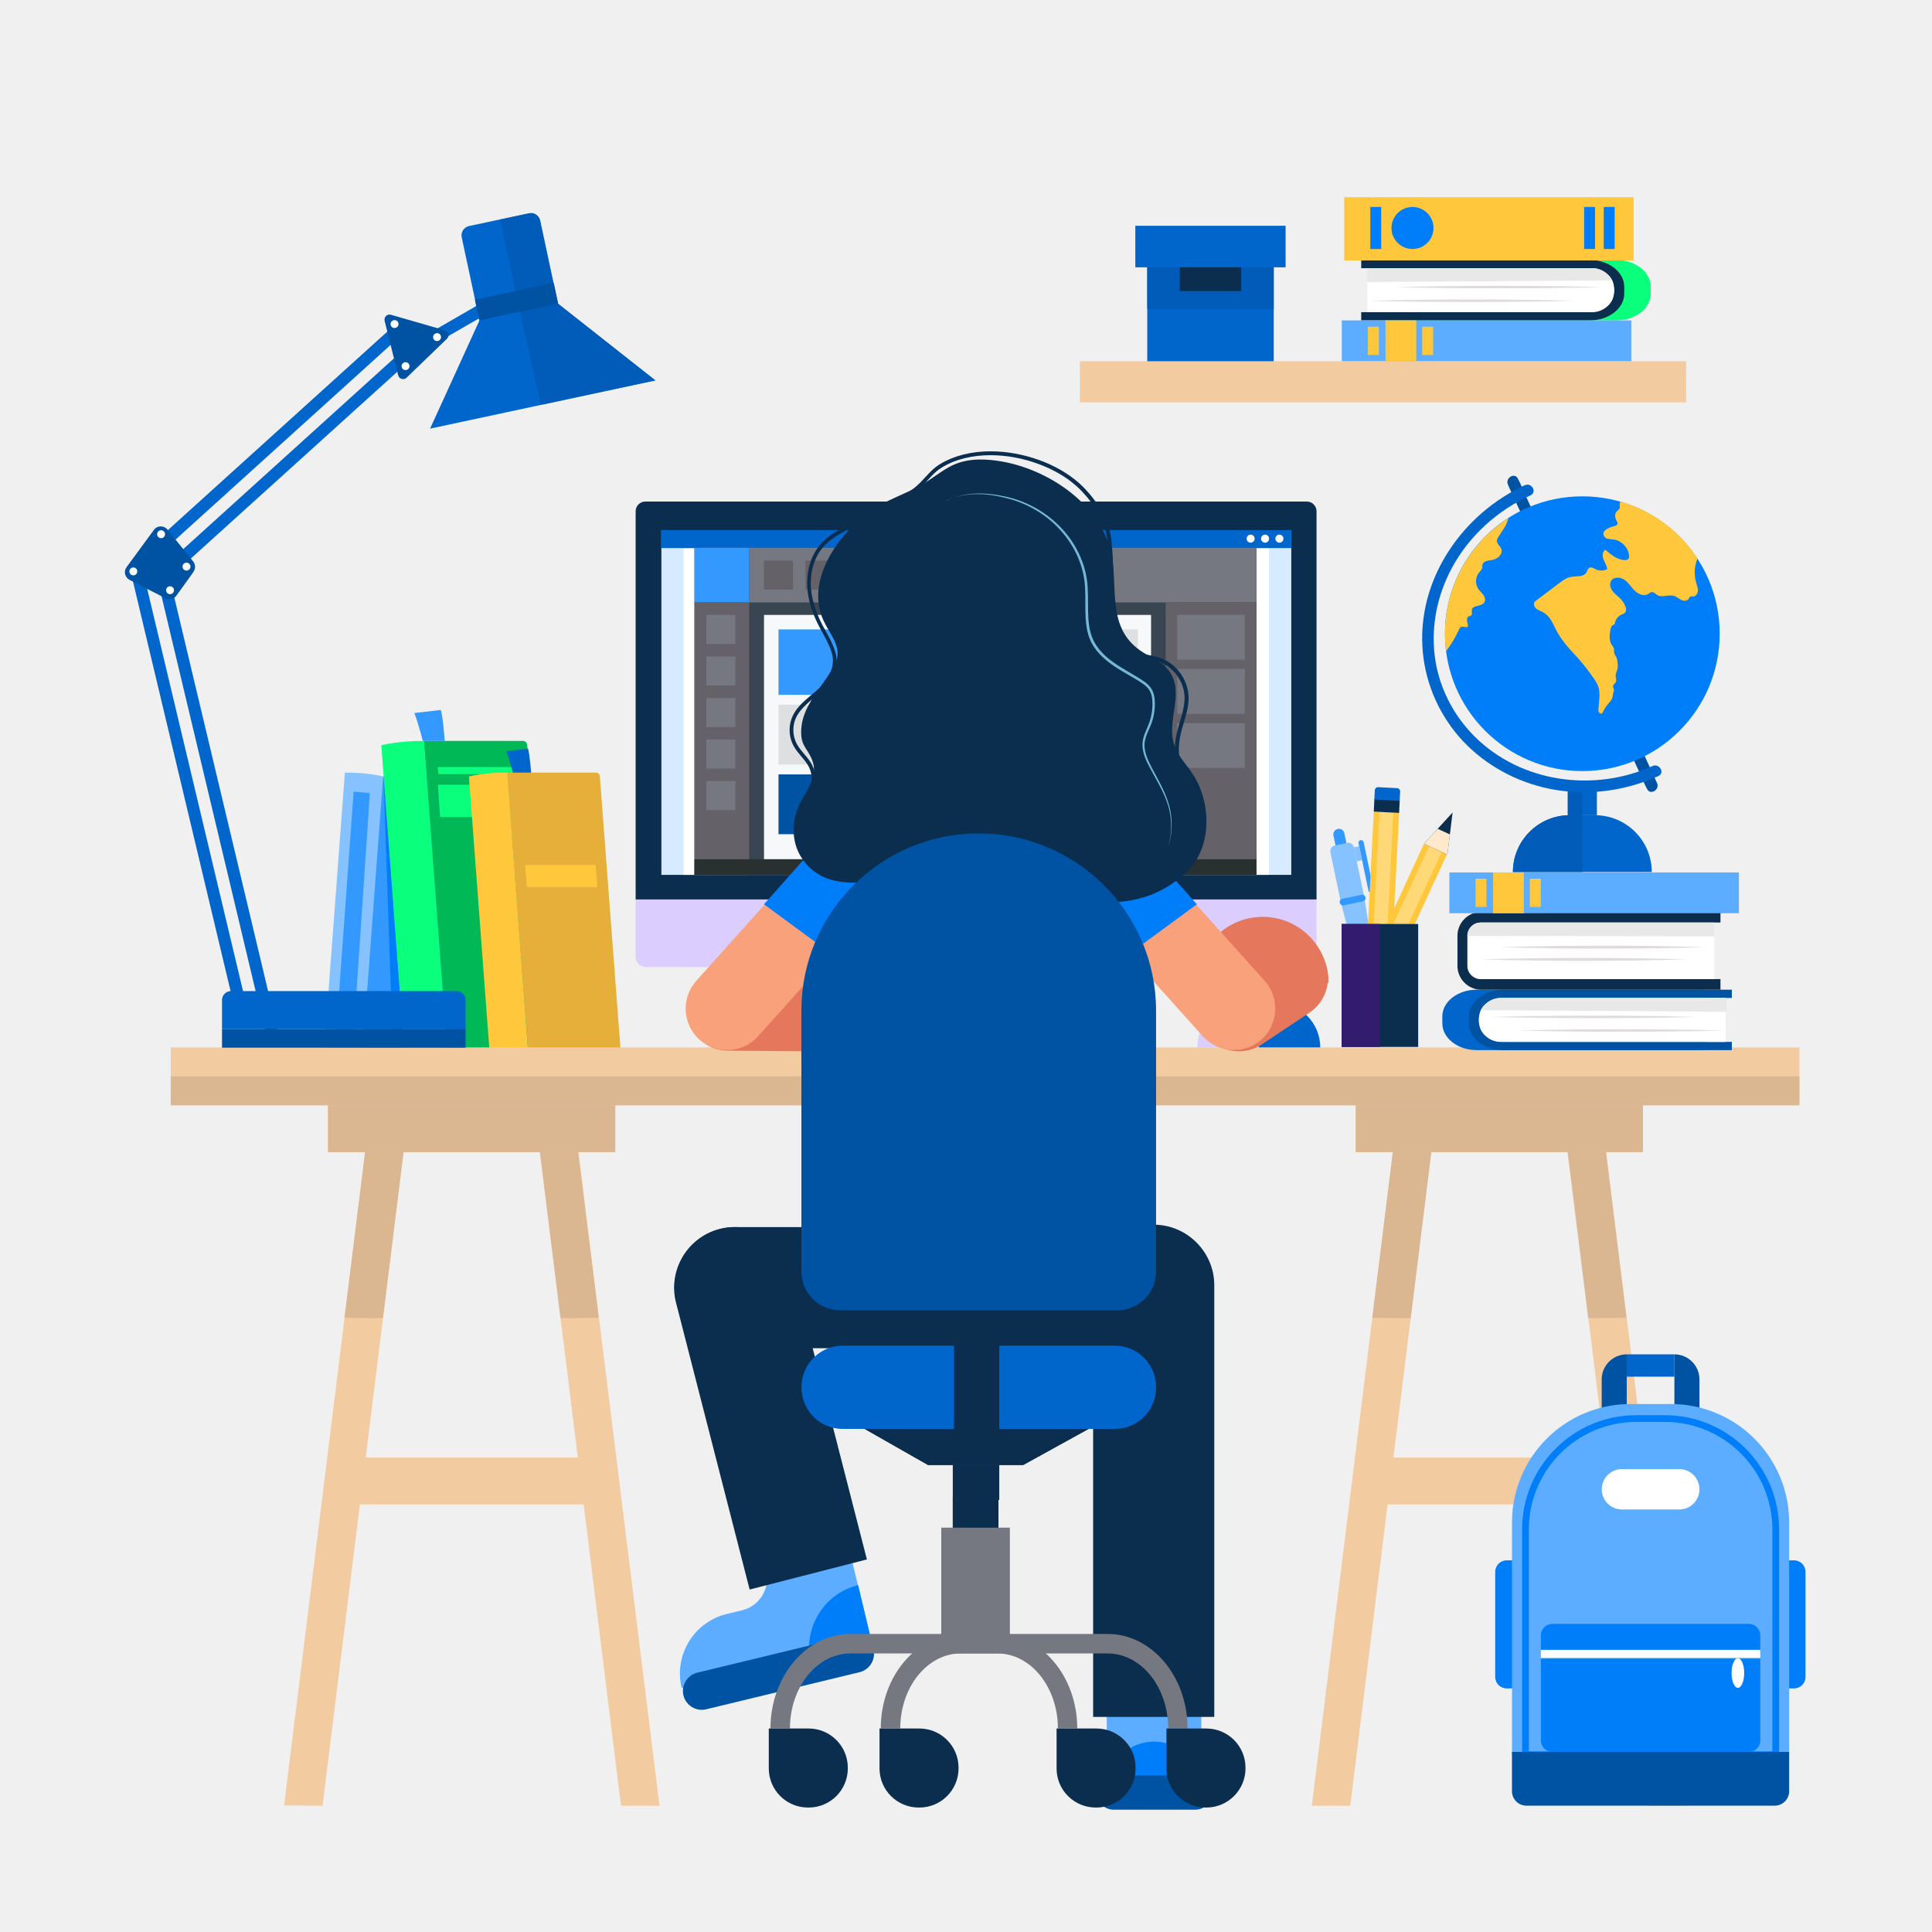
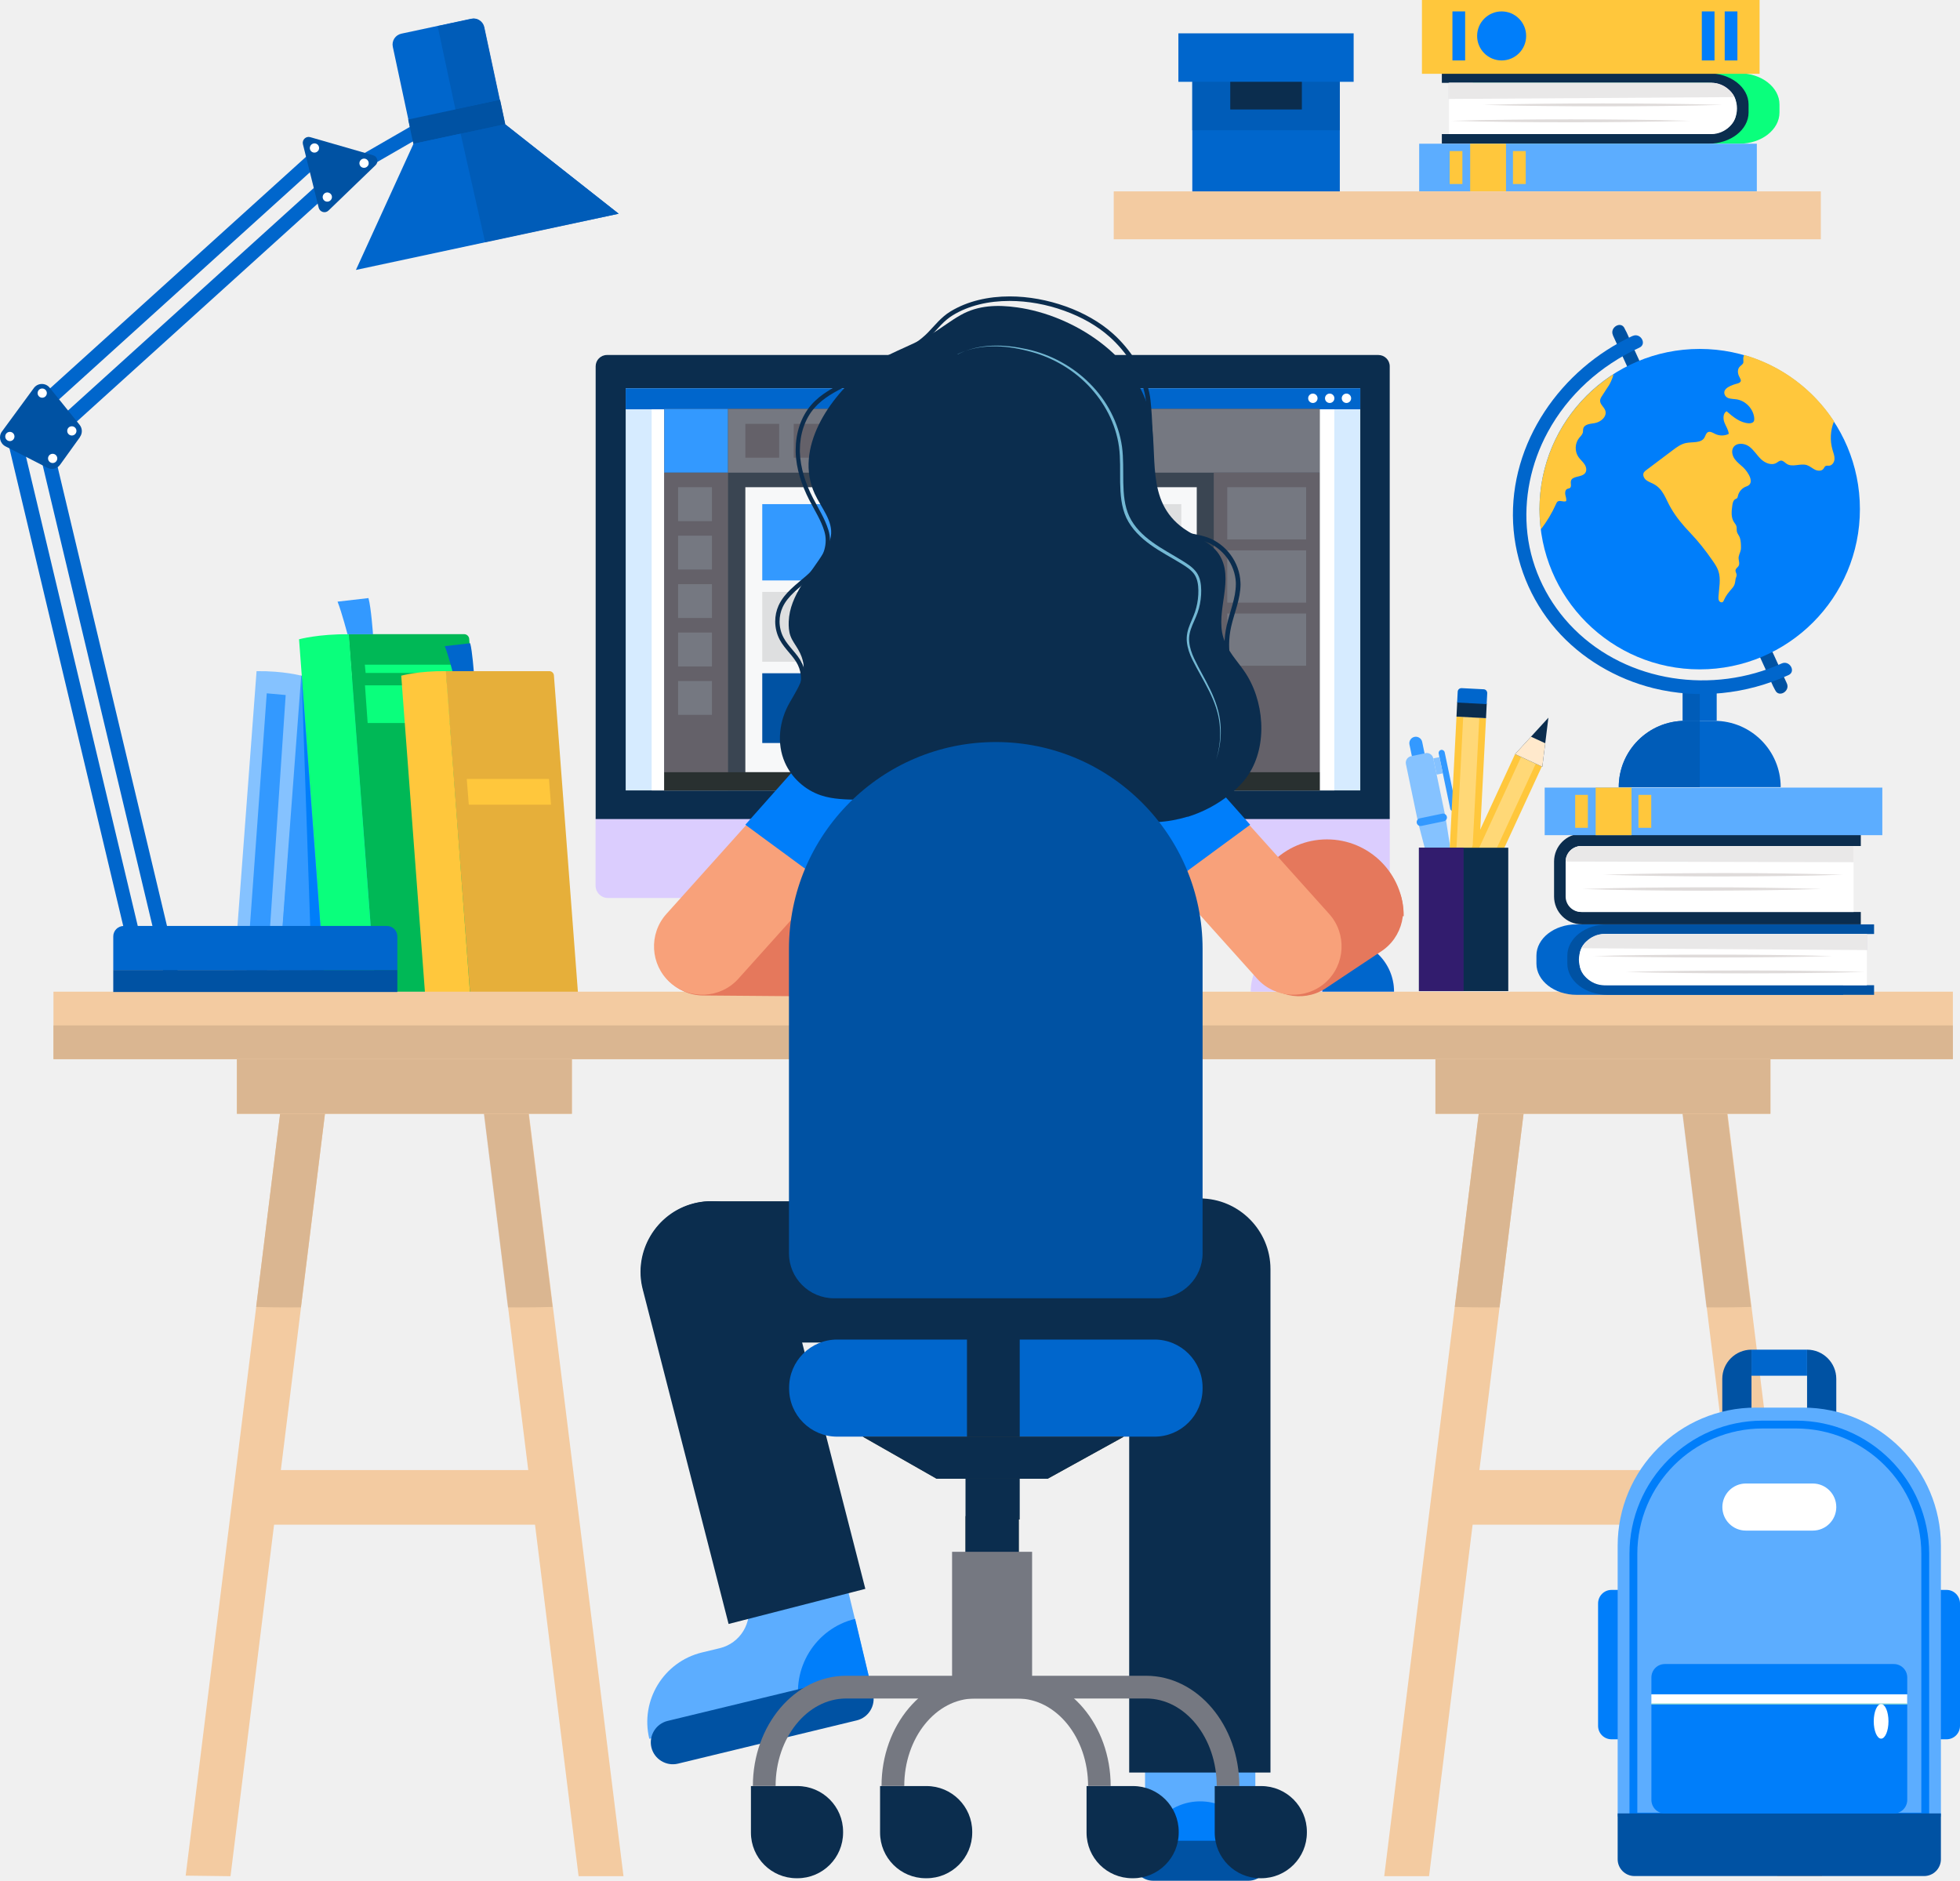
- <svg xmlns="http://www.w3.org/2000/svg" xml:space="preserve" width="27.847in" height="27.847in" version="1.1" style="shape-rendering:geometricPrecision; text-rendering:geometricPrecision; image-rendering:optimizeQuality; fill-rule:evenodd; clip-rule:evenodd" viewBox="0 0 27847 27847">
+ <svg xmlns="http://www.w3.org/2000/svg" viewBox="1800.174 2842 24223.826 23242">
  <defs>
    <style type="text/css">
   
    .fil15 {fill:#3399ff;fill-rule:nonzero}
    .fil20 {fill:#007efa;fill-rule:nonzero}
    .fil4 {fill:#0B2D4E;fill-rule:nonzero}
    .fil14 {fill:#007efa;fill-rule:nonzero}
    .fil28 {fill:#293030;fill-rule:nonzero}
    .fil39 {fill:#321C6E;fill-rule:nonzero}
    .fil10 {fill:#361F71;fill-rule:nonzero}
    .fil18 {fill:#0b2d4e;fill-rule:nonzero}
    .fil6 {fill:#0b2d4e;fill-rule:nonzero}
    .fil24 {fill:#3A4552;fill-rule:nonzero}
    .fil46 {fill:#3C433A;fill-rule:nonzero}
    .fil12 {fill:#5cadff;fill-rule:nonzero}
    .fil37 {fill:#51666F;fill-rule:nonzero}
    .fil25 {fill:#646169;fill-rule:nonzero}
    .fil41 {fill:#0052a3;fill-rule:nonzero}
    .fil16 {fill:#85c2ff;fill-rule:nonzero}
    .fil40 {fill:#0052a3;fill-rule:nonzero}
    .fil45 {fill:#73B8D4;fill-rule:nonzero}
    .fil26 {fill:#757881;fill-rule:nonzero}
    .fil42 {fill:#0052a3;fill-rule:nonzero}
    .fil19 {fill:#33ff92;fill-rule:nonzero}
    .fil33 {fill:#7BD0D5;fill-rule:nonzero}
    .fil22 {fill:#0052a3;fill-rule:nonzero}
    .fil5 {fill: #0aff7c;fill-rule:nonzero}
    .fil3 {fill:#005cb8;fill-rule:nonzero}
    .fil32 {fill:#005cb8;fill-rule:nonzero}
    .fil2 {fill:#0066cc;fill-rule:nonzero}
    .fil23 {fill:#d6ebff;fill-rule:nonzero}
    .fil38 {fill:#D8584E;fill-rule:nonzero}
    .fil30 {fill:#DAB691;fill-rule:nonzero}
    .fil21 {fill:#DBCDFE;fill-rule:nonzero}
    .fil31 {fill:#DCDCE4;fill-rule:nonzero}
    .fil29 {fill:#DEDFE0;fill-rule:nonzero}
    .fil8 {fill:#DFDBDA;fill-rule:nonzero}
    .fil9 {fill:#E0DFE7;fill-rule:nonzero}
    .fil44 {fill:#E5785C;fill-rule:nonzero}
    .fil17 {fill:#E6AF3A;fill-rule:nonzero}
    .fil11 {fill:#E9E8E8;fill-rule:nonzero}
    .fil1 {fill:#F3CBA1;fill-rule:nonzero}
    .fil0 {fill:#F5F5FE;fill-rule:nonzero}
    .fil27 {fill:#F7F8F9;fill-rule:nonzero}
    .fil43 {fill:#F8A17A;fill-rule:nonzero}
    .fil34 {fill:#F8F8FE;fill-rule:nonzero}
    .fil13 {fill:#FFC73C;fill-rule:nonzero}
    .fil35 {fill:#FFD877;fill-rule:nonzero}
    .fil36 {fill:#FFE9CC;fill-rule:nonzero}
    .fil7 {fill:white;fill-rule:nonzero}
    .fil48 {fill:#00B856;fill-rule:nonzero}
   
  </style>
  </defs>
  <g id="Layer_x0020_1">
    <polygon class="fil1" points="15565,5799 24304,5799 24304,5207 15565,5207 " />
    <polygon class="fil2" points="16536,5207 18359,5207 18359,3384 16536,3384 " />
    <polygon class="fil2" points="16364,3853 18530,3853 18530,3254 16364,3254 " />
    <polygon class="fil3" points="16536,4452 18359,4452 18359,3853 16536,3853 " />
    <polygon class="fil4" points="17005,4195 17890,4195 17890,3853 17005,3853 " />
    <path class="fil5" d="M20002 4618l3295 0c274,0 496,-173 496,-386l0 -99c0,-213 -222,-386 -496,-386l-3295 0 0 119 3066 0c105,0 191,67 191,149l0 337c0,82 -85,148 -191,148l-3066 0 0 119z" />
    <path class="fil6" d="M19620 4618l3295 0c274,0 496,-173 496,-386l0 -99c0,-213 -222,-386 -496,-386l-3295 0 0 119 3295 0c190,0 343,120 343,267l0 99c0,148 -154,267 -343,267l-3295 0 0 119z" />
    <path class="fil7" d="M19709 4499l3242 0c175,0 317,-142 317,-317 0,-175 -142,-317 -317,-317l-3242 0 0 634z" />
    <path class="fil8" d="M23090 4138c-246,-7 -493,-12 -739,-14 -247,-3 -493,-4 -740,-4 -246,0 -493,1 -739,4 -247,2 -493,7 -740,14 246,7 493,12 740,14 247,3 493,4 739,4 247,0 493,-1 740,-4 246,-2 493,-7 739,-14z" />
    <path class="fil8" d="M22692 4335c-247,-7 -493,-12 -739,-14 -247,-3 -493,-4 -740,-4 -246,0 -493,1 -739,4 -246,2 -493,7 -739,14 246,7 493,12 739,14 247,3 493,4 739,4 247,0 493,-1 740,-4 246,-2 493,-7 739,-14z" />
    <path class="fil9" d="M19703 4065l0 -199 6 0 0 199 -6 0zm3532 -23c-15,-31 -35,-59 -60,-83 6,6 13,12 18,18 16,19 30,40 44,65l-3 0z" />
    <path class="fil10" d="M23194 3976c-6,-6 -12,-12 -18,-18 -57,-57 -137,-93 -224,-93 71,0 165,18 243,111z" />
    <path class="fil11" d="M19709 4065l0 -199 3242 0 0 0c88,0 167,36 224,93 24,24 44,52 60,83l-3526 23z" />
    <polygon class="fil12" points="19340,5206 23513,5206 23513,4618 19340,4618 " />
    <polygon class="fil13" points="19717,5116 19874,5116 19874,4709 19717,4709 " />
    <polygon class="fil13" points="20499,5116 20657,5116 20657,4709 20499,4709 " />
    <polygon class="fil13" points="19970,5206 20413,5206 20413,4618 19970,4618 " />
    <polygon class="fil13" points="19374,3754 23547,3754 23547,2842 19374,2842 " />
    <polygon class="fil14" points="19751,3589 19908,3589 19908,2983 19751,2983 " />
    <polygon class="fil14" points="23116,3589 23273,3589 23273,2983 23116,2983 " />
    <polygon class="fil14" points="22833,3589 22990,3589 22990,2983 22833,2983 " />
    <path class="fil14" d="M20662 3286c0,168 -136,303 -303,303 -168,0 -303,-136 -303,-303 0,-167 136,-303 303,-303 167,0 303,136 303,303z" />
    <path class="fil15" d="M5218 15222l1299 0c33,0 58,-28 56,-60l276 -3918c-2,-29 -27,-52 -56,-52l-1282 0 -293 4030z" />
    <path class="fil16" d="M5221 15222l-552 -56c0,0 285,-3806 302,-4030 335,-4 552,56 552,56l-302 4030z" />
    <path class="fil48" d="M6448 15172l1420 0c36,0 65,-31 62,-67l-331 -4368c-2,-32 -30,-58 -62,-58l-1430 0 341 4492z" />
    <path class="fil5" d="M5833 15234l615 -62c0,0 -318,-4243 -337,-4492 -374,-4 -615,62 -615,62l337 4492z" />
    <polygon class="fil5" points="7512,11777 6344,11777 6311,11311 7479,11311 " />
    <polygon class="fil5" points="7487,11158 6319,11158 6309,11056 7476,11056 " />
    <path class="fil2" d="M7398 11158c0,0 -56,-218 -101,-331 55,-7 249,-29 314,-36 27,96 46,367 46,367l-259 0z" />
    <path class="fil17" d="M7613 15166l1274 0c33,0 58,-28 56,-60l-297 -3918c-2,-29 -27,-52 -56,-52l-1282 0 306 4030z" />
    <path class="fil13" d="M7061 15222l552 -56c0,0 -285,-3806 -302,-4030 -335,-4 -552,56 -552,56l302 4030z" />
    <polygon class="fil13" points="8610,12786 7594,12786 7569,12468 8585,12468 " />
    <polygon class="fil20" points="5821,15097 5662,15097 5528,11192 " />
    <path class="fil15" d="M6095 10680c0,0 -69,-266 -123,-403 66,-8 303,-35 382,-44 33,116 56,447 56,447l-316 0z" />
    <polygon class="fil15" points="5097,11410 4846,14880 5097,14905 5331,11431 " />
    <path class="fil21" d="M9313 13939l9511 0c84,0 152,-68 152,-152l0 -840 -9815 0 0 840c0,84 68,152 152,152z" />
    <polygon class="fil22" points="13042,14807 15056,14807 15056,13939 13042,13939 " />
    <path class="fil6" d="M9161 12964l9815 0 0 -5595c0,-77 -63,-140 -140,-140l-9534 0c-78,0 -140,63 -140,140l0 5595z" />
    <polygon class="fil23" points="9533,12610 18612,12610 18612,7641 9533,7641 " />
    <polygon class="fil7" points="9854,12610 18291,12610 18291,7900 9854,7900 " />
    <path class="fil2" d="M13847 13399c0,122 99,222 222,222 122,0 222,-99 222,-222 0,-122 -99,-222 -222,-222 -122,0 -222,99 -222,222z" />
    <path class="fil21" d="M12180 15097l3774 0c0,-160 -130,-291 -290,-291l-3193 0c-160,0 -290,130 -290,291z" />
    <polygon class="fil2" points="9533,7900 18612,7900 18612,7641 9533,7641 " />
    <path class="fil7" d="M18383 7764c0,32 26,58 58,58 32,0 58,-26 58,-58 0,-32 -26,-58 -58,-58 -32,0 -58,26 -58,58z" />
    <path class="fil7" d="M18176 7764c0,32 26,58 58,58 32,0 58,-26 58,-58 0,-32 -26,-58 -58,-58 -32,0 -58,26 -58,58z" />
    <path class="fil7" d="M17968 7764c0,32 26,58 58,58 32,0 58,-26 58,-58 0,-32 -26,-58 -58,-58 -32,0 -58,26 -58,58z" />
    <polygon class="fil24" points="10010,12610 18110,12610 18110,7895 10010,7895 " />
    <polygon class="fil15" points="10010,8683 10798,8683 10798,7895 10010,7895 " />
    <polygon class="fil25" points="10010,12610 10798,12610 10798,8683 10010,8683 " />
    <polygon class="fil26" points="10798,8683 18110,8683 18110,7895 10798,7895 " />
    <polygon class="fil25" points="16801,12610 18110,12610 18110,8683 16801,8683 " />
    <polygon class="fil27" points="11012,12385 16591,12385 16591,8863 11012,8863 " />
    <polygon class="fil26" points="16968,9508 17943,9508 17943,8863 16968,8863 " />
    <polygon class="fil26" points="16968,10289 17943,10289 17943,9643 16968,9643 " />
    <polygon class="fil26" points="16968,11069 17943,11069 17943,10424 16968,10424 " />
    <polygon class="fil26" points="10181,9282 10599,9282 10599,8863 10181,8863 " />
    <polygon class="fil26" points="10181,9880 10599,9880 10599,9462 10181,9462 " />
    <polygon class="fil26" points="10181,10479 10599,10479 10599,10061 10181,10061 " />
    <polygon class="fil26" points="10181,11078 10599,11078 10599,10659 10181,10659 " />
    <polygon class="fil26" points="10181,11676 10599,11676 10599,11258 10181,11258 " />
    <polygon class="fil25" points="11012,8498 11430,8498 11430,8080 11012,8080 " />
    <polygon class="fil25" points="11610,8498 12028,8498 12028,8080 11610,8080 " />
    <polygon class="fil25" points="12209,8498 12627,8498 12627,8080 12209,8080 " />
    <polygon class="fil25" points="12808,8498 13226,8498 13226,8080 12808,8080 " />
    <polygon class="fil25" points="13406,8498 13824,8498 13824,8080 13406,8080 " />
    <polygon class="fil28" points="10010,12610 18110,12610 18110,12385 10010,12385 " />
    <polygon class="fil15" points="11221,10015 15006,10015 15006,9072 11221,9072 " />
    <polygon class="fil29" points="11221,11020 13017,11020 13017,10157 11221,10157 " />
    <polygon class="fil22" points="11221,12024 13017,12024 13017,11162 11221,11162 " />
    <polygon class="fil29" points="13210,12024 15006,12024 15006,10157 13210,10157 " />
    <polygon class="fil29" points="15185,12024 16400,12024 16400,9072 15185,9072 " />
    <polygon class="fil13" points="15185,11020 16400,11020 16400,10157 15185,10157 " />
    <polygon class="fil1" points="2461,15931 25936,15931 25936,15097 2461,15097 " />
    <polygon class="fil30" points="2461,15931 25936,15931 25936,15514 2461,15514 " />
    <polygon class="fil1" points="4649,26028 4095,26021 5279,16473 5818,16597 " />
    <path class="fil30" d="M5383 18999c-138,0 -277,-2 -417,-6l296 -2387 554 0 -297 2392c-46,0 -91,1 -137,1z" />
    <polygon class="fil1" points="8951,26028 9506,26028 8321,16473 7782,16597 " />
    <path class="fil31" d="M8080 18999c-1,0 -3,0 -4,0l-297 -2392 4 0 297 2392z" />
    <path class="fil30" d="M8212 18999c-44,0 -88,0 -132,-1l-297 -2392 550 0 296 2387c-139,4 -278,6 -417,6z" />
    <polygon class="fil1" points="4728,16606 8868,16606 8868,15931 4728,15931 " />
    <polygon class="fil1" points="4728,21684 8868,21684 8868,21009 4728,21009 " />
    <polygon class="fil30" points="8868,16606 4728,16606 4728,15931 8868,15931 " />
    <polygon class="fil1" points="19462,26028 18908,26028 20092,16473 20631,16597 " />
    <path class="fil31" d="M20333 18999l297 -2392 -297 2392 0 0zm-554 -5l0 0 296 -2387 -296 2387z" />
    <path class="fil30" d="M20197 18999c-139,0 -277,-2 -417,-6l296 -2387 554 0 -297 2392c-46,0 -91,1 -137,1z" />
    <polygon class="fil1" points="23765,26028 24319,26028 23135,16473 22596,16597 " />
    <path class="fil31" d="M22893 18999c-2,0 -3,0 -4,0l-297 -2392 4 0 297 2392z" />
    <path class="fil30" d="M23026 18999c-44,0 -88,0 -133,-1l-297 -2392 550 0 296 2387c-140,4 -278,6 -417,6z" />
    <polygon class="fil1" points="19541,16606 23681,16606 23681,15931 19541,15931 " />
    <polygon class="fil1" points="19541,21684 23681,21684 23681,21009 19541,21009 " />
    <polygon class="fil30" points="23681,16606 19541,16606 19541,15931 23681,15931 " />
    <path class="fil21" d="M18385 14452l-482 0c-356,0 -645,289 -645,645l1773 0c0,-357 -289,-645 -645,-645z" />
    <path class="fil2" d="M19030 15097l-887 0 0 -645 241 0c356,0 645,289 645,645z" />
    <polygon class="fil2" points="22597,11750 23017,11750 23017,11330 22597,11330 " />
    <path class="fil2" d="M21806 12569l2002 0c0,-452 -367,-819 -819,-819l-364 0c-452,0 -819,367 -819,819z" />
    <polygon class="fil32" points="22598,11750 22808,11750 22808,11330 22598,11330 " />
    <path class="fil32" d="M22808 12569l-1001 0c0,-452 367,-819 819,-819l-1 0 183 0 0 819z" />
    <path class="fil22" d="M21734 6985c66,145 132,290 199,435 160,350 320,700 480,1050 193,422 385,843 578,1265 166,365 333,730 500,1094 55,121 110,242 166,363 26,57 48,118 79,172 2,2 2,5 4,7 44,97 188,13 144,-84 -66,-145 -132,-290 -199,-435 -160,-350 -320,-700 -480,-1050 -192,-422 -385,-843 -578,-1265 -167,-365 -333,-730 -500,-1094 -55,-121 -110,-242 -166,-363 -26,-57 -48,-118 -79,-172 -1,-2 -2,-5 -3,-7 -44,-98 -188,-13 -144,84z" />
    <path class="fil2" d="M21978 6993c-886,409 -1526,1320 -1477,2313 24,483 212,946 528,1312 313,361 744,614 1207,729 558,138 1145,75 1668,-162 98,-44 13,-188 -84,-144 -849,383 -1900,239 -2567,-427 -315,-314 -524,-731 -575,-1174 -50,-433 43,-874 250,-1256 251,-465 655,-826 1134,-1046 97,-45 13,-189 -84,-144z" />
    <path class="fil14" d="M20827 9134c0,1094 887,1980 1980,1980 1094,0 1980,-887 1980,-1980 0,-1094 -886,-1980 -1980,-1980 -1094,0 -1980,886 -1980,1980z" />
    <path class="fil13" d="M23346 7302c1,6 2,12 1,18 -4,25 -32,37 -49,57 -16,19 -21,46 -18,70 3,25 14,48 26,70 5,10 11,21 9,32 -3,18 -23,27 -40,32 -56,14 -207,59 -153,150 25,42 84,39 133,45 116,14 215,116 226,232 1,15 1,31 -7,43 -13,19 -39,23 -61,22 -106,-6 -194,-79 -274,-149 -44,26 -45,90 -27,138 18,48 50,91 54,142 -52,26 -117,26 -169,0 -28,-14 -61,-35 -89,-21 -24,13 -29,44 -43,68 -43,71 -148,49 -229,66 -61,13 -113,51 -163,89 -109,82 -218,164 -327,246 -11,8 -22,17 -29,28 -18,30 -1,70 26,93 27,22 62,33 92,49 124,64 151,190 217,300 65,112 148,211 237,304 103,108 192,221 276,343 28,40 56,81 72,127 35,102 8,214 2,321 -1,18 -1,36 8,51 9,15 31,24 45,13 7,-5 11,-14 14,-22 24,-56 60,-99 100,-145 35,-40 37,-62 44,-114 3,-21 14,-31 13,-55 -1,-22 -19,-39 -12,-62 6,-20 27,-30 37,-48 19,-34 -7,-77 1,-115 9,-42 28,-64 28,-109 0,-41 -1,-86 -14,-125 -9,-27 -32,-48 -37,-78 -4,-22 1,-45 -6,-66 -6,-18 -19,-31 -29,-47 -39,-59 -31,-136 -21,-207 4,-29 11,-62 36,-77 7,-4 16,-6 22,-12 7,-7 9,-18 11,-28 12,-54 54,-101 106,-118 112,-37 20,-177 -38,-233 -37,-35 -79,-65 -108,-106 -29,-41 -43,-99 -17,-142 38,-61 133,-56 192,-15 59,41 96,106 148,157 51,50 133,85 194,48 18,-10 34,-27 55,-28 28,-1 48,25 71,40 71,47 170,-10 250,16 36,12 65,39 99,56 34,17 82,20 105,-10 9,-12 14,-28 27,-35 13,-7 29,-3 44,-4 38,-3 64,-44 66,-82 2,-38 -13,-75 -24,-112 -34,-116 -28,-243 18,-355 -256,-392 -648,-687 -1109,-820 -10,15 -14,35 -12,62 0,3 1,5 1,8z" />
    <path class="fil13" d="M21680 7611c-26,41 -53,81 -79,122 -12,18 -24,37 -25,59 -2,47 48,78 64,123 25,73 -55,144 -132,156 -53,9 -122,12 -139,63 -6,18 -2,38 -7,56 -7,25 -28,43 -44,63 -54,65 -58,166 -10,236 22,32 53,57 75,90 22,32 32,78 8,109 -43,57 -162,31 -176,100 -6,29 12,68 -13,85 -9,6 -22,6 -32,11 -25,11 -29,45 -24,71 5,27 17,53 10,80 -34,15 -78,-16 -106,6 -9,7 -13,18 -18,28 -50,112 -114,219 -189,316 -10,-82 -16,-165 -16,-249l0 0c0,-701 365,-1318 915,-1669 -13,56 -44,117 -62,146z" />
    <path class="fil22" d="M23447 19521l0 1071 -361 0 0 -710c0,-199 162,-361 361,-361z" />
    <path class="fil22" d="M24134 19521l0 1071 361 0 0 -710c0,-199 -162,-361 -361,-361z" />
    <polygon class="fil2" points="23447,19843 24134,19843 24134,19521 23447,19521 " />
    <path class="fil14" d="M21717 24336l4141 0c92,0 166,-74 166,-166l0 -1513c0,-92 -74,-167 -166,-167l-4141 0c-92,0 -166,75 -166,167l0 1513c0,92 74,166 166,166z" />
    <path class="fil12" d="M23499 20237l583 0c942,0 1706,764 1706,1707l0 3347 -3995 0 0 -3347c0,-942 764,-1707 1707,-1707z" />
    <path class="fil14" d="M23585 20446l0 49 411 0c428,0 815,173 1096,454 281,281 454,668 454,1096l0 3198 -3510 0 0 -3198c0,-428 174,-815 454,-1096 280,-280 668,-454 1096,-454l0 -97c-455,0 -867,184 -1165,482 -298,298 -482,710 -482,1164l0 3295 3704 0 0 -3295c0,-455 -185,-867 -482,-1164 -298,-298 -710,-482 -1165,-482l-411 0 0 49z" />
    <path class="fil22" d="M21793 25252l3995 0 0 566c0,115 -93,208 -208,208l-3579 0c-115,0 -208,-93 -208,-208l0 -566z" />
    <path class="fil14" d="M22376 25252l2830 0c92,0 166,-75 166,-167l0 -1513c0,-92 -75,-166 -166,-166l-2830 0c-92,0 -166,74 -166,166l0 1513c0,92 74,167 166,167z" />
    <path class="fil7" d="M23378 21757l826 0c161,0 291,-130 291,-291 0,-161 -130,-291 -291,-291l-826 0c-161,0 -291,131 -291,291 0,161 130,291 291,291z" />
    <polygon class="fil7" points="22209,23900 25372,23900 25372,23780 22209,23780 " />
    <polygon class="fil33" points="22209,23907 25372,23907 25372,23893 22209,23893 " />
    <path class="fil7" d="M24958 24114c0,118 41,214 91,214 50,0 91,-96 91,-214 0,-118 -41,-214 -91,-214 -50,0 -91,96 -91,214z" />
    <path class="fil15" d="M19738 14136c-16,3 -31,-7 -34,-22l-50 -238c-3,-16 7,-31 23,-34 16,-3 31,7 34,23l50 238c3,16 -7,31 -23,34z" />
    <path class="fil15" d="M19374 12390l0 0c-43,9 -86,-19 -95,-62l-59 -285c-9,-43 19,-86 62,-95 43,-9 86,19 95,62l59 285c9,43 -19,86 -62,95z" />
    <path class="fil15" d="M19710 13999c-43,9 -86,-19 -95,-62l-59 -285c-9,-43 19,-86 62,-95 43,-9 86,19 95,62l59 285c9,43 -19,86 -62,95z" />
    <path class="fil16" d="M19417 12150l-177 37c-45,9 -73,53 -64,97l151 724 188 720c11,42 54,69 96,60l105 -22c43,-9 71,-50 64,-93l-115 -736 -151 -724c-9,-44 -53,-73 -97,-64z" />
    <path class="fil15" d="M19645 12991l-278 58c-26,5 -51,-11 -57,-37 -5,-26 11,-51 37,-57l278 -58c26,-5 51,11 57,37 6,26 -11,51 -37,57z" />
    <path class="fil15" d="M19769 12867l0 0c-20,4 -40,-9 -45,-29l-143 -684c-4,-20 9,-40 29,-45 20,-4 40,9 45,29l143 684c4,20 -9,40 -29,45z" />
    <polygon class="fil16" points="19633,12399 19556,12415 19514,12214 19591,12198 " />
    <polygon class="fil13" points="20166,11717 19801,11698 19712,13431 20077,13449 " />
    <polygon class="fil34" points="20083,11712 19884,11702 19884,11702 " />
    <polygon class="fil35" points="19991,13318 19801,13318 19884,11702 20083,11712 20001,13296 " />
    <polygon class="fil4" points="19862,14021 20077,13449 19706,13430 " />
    <polygon class="fil36" points="19974,13723 20077,13449 19706,13430 19781,13713 " />
    <polygon class="fil4" points="20166,11717 19801,11698 19810,11517 20175,11536 " />
    <path class="fil2" d="M20174 11543l-365 -19 7 -134c1,-26 23,-45 49,-44l272 14c26,1 45,23 44,49l-7 134z" />
    <polygon class="fil13" points="19798,13737 20129,13890 20856,12314 20525,12161 " />
    <polygon class="fil34" points="20781,12279 20607,12199 20781,12279 " />
    <polygon class="fil35" points="20301,13318 20082,13318 20600,12196 20607,12199 20781,12279 " />
    <polygon class="fil4" points="20937,11711 20525,12161 20862,12317 " />
    <polygon class="fil36" points="20722,11946 20525,12161 20862,12317 20898,12027 " />
    <polygon class="fil37" points="19798,13737 20129,13890 20054,14054 19722,13901 " />
    <path class="fil38" d="M19725 13894l331 153 -64 139c-6,14 -23,20 -37,14l-281 -130c-14,-6 -20,-23 -13,-37l64 -139z" />
    <polygon class="fil6" points="19337,15090 20441,15090 20441,13318 19337,13318 " />
    <polygon class="fil39" points="19337,15090 19889,15090 19889,13318 19337,13318 " />
    <polygon class="fil2" points="3614,14752 3444,14792 1900,8311 2070,8270 " />
    <polygon class="fil2" points="3998,14847 3828,14888 2244,8240 2414,8199 " />
    <polygon class="fil2" points="2429,7869 2311,7739 5771,4609 5888,4738 " />
    <polygon class="fil2" points="2529,8251 2412,8122 5871,4991 5989,5121 " />
    <polygon class="fil22" points="3200,15101 6711,15101 6711,14829 3200,14829 " />
    <path class="fil2" d="M6581 14285l-3252 0c-71,0 -129,58 -129,129l0 415 3511 0 0 -415c0,-71 -58,-129 -129,-129z" />
    <polygon class="fil2" points="5958,5135 5871,4984 6911,4384 6998,4535 " />
    <path class="fil22" d="M2789 8243l-246 342c-36,50 -102,66 -157,38l-518 -265c-68,-35 -89,-122 -44,-183l394 -537c48,-66 145,-68 196,-5l370 459c35,43 37,105 4,150z" />
    <path class="fil7" d="M1979 8236c0,31 -25,57 -57,57 -31,0 -57,-25 -57,-57 0,-32 25,-57 57,-57 31,0 57,25 57,57z" />
    <path class="fil7" d="M2508 8507c0,31 -25,57 -57,57 -31,0 -57,-25 -57,-57 0,-31 25,-57 57,-57 31,0 57,25 57,57z" />
    <path class="fil7" d="M2745 8167c0,31 -25,57 -57,57 -31,0 -57,-25 -57,-57 0,-32 25,-57 57,-57 31,0 57,25 57,57z" />
    <path class="fil22" d="M5544 4624l195 785c14,54 81,74 121,35l582 -561c40,-39 24,-107 -30,-122l-777 -224c-54,-16 -104,33 -91,88z" />
    <path class="fil7" d="M5893 5308c-17,26 -52,34 -79,17 -26,-17 -34,-52 -16,-79 17,-26 52,-34 79,-16 26,17 34,52 16,78z" />
    <path class="fil7" d="M5734 4702c-17,26 -52,34 -79,17 -26,-17 -34,-52 -16,-79 17,-26 52,-34 79,-17 26,17 34,52 17,79z" />
    <path class="fil7" d="M6347 4890c-17,26 -52,34 -79,17 -26,-17 -34,-52 -16,-79 17,-26 52,-34 79,-17 26,17 34,52 17,79z" />
    <path class="fil7" d="M2379 7700c0,31 -25,57 -57,57 -31,0 -57,-25 -57,-57 0,-31 25,-57 57,-57 31,0 57,25 57,57z" />
    <path class="fil2" d="M8119 4740l-1130 242 -334 -1561c-16,-74 31,-147 106,-163l861 -184c74,-16 147,32 163,106l334 1561z" />
    <polygon class="fil22" points="8044,4377 6909,4620 6845,4319 7980,4076 " />
    <polygon class="fil2" points="9446,5483 6199,6178 6911,4618 8041,4376 " />
    <path class="fil31" d="M7797 5840l-1 -4 1650 -353c0,0 -1174,259 -1649,357z" />
    <polygon class="fil40" points="7493,4494 7493,4494 7635,4463 " />
    <polygon class="fil3" points="7796,5836 7493,4494 7635,4463 8041,4376 9446,5483 " />
    <path class="fil31" d="M8044 4376l-64 -300 -2 1 -192 -898c-12,-54 -53,-94 -103,-105 52,9 96,49 108,104l256 1198 -2 0z" />
    <path class="fil3" d="M7429 4194l-220 -1029 422 -90c9,-2 19,-3 28,-3 8,0 16,1 23,2 50,12 92,51 103,105l192 898 -548 117z" />
    <polygon class="fil40" points="7493,4494 7429,4194 7977,4077 7980,4076 8044,4376 8041,4376 8041,4376 " />
    <polygon class="fil41" points="7493,4494 7493,4494 8041,4376 7635,4463 " />
    <path class="fil2" d="M24580 15136l-3295 0c-274,0 -496,-173 -496,-386l0 -99c0,-213 222,-386 496,-386l3295 0 0 119 -3066 0c-105,0 -191,67 -191,149l0 337c0,82 85,148 191,148l3066 0 0 119z" />
    <path class="fil22" d="M24962 15136l-3295 0c-274,0 -496,-173 -496,-386l0 -99c0,-213 222,-386 496,-386l3295 0 0 119 -3295 0c-190,0 -344,120 -344,267l0 99c0,148 154,267 344,267l3295 0 0 119z" />
    <path class="fil7" d="M24873 15018l-3242 0c-175,0 -317,-142 -317,-317 0,-175 142,-317 317,-317l3242 0 0 634z" />
    <path class="fil8" d="M21492 14657c246,-7 493,-12 739,-14 247,-3 493,-4 740,-4 246,0 493,1 740,4 246,2 493,7 739,14 -247,7 -493,12 -739,14 -247,3 -493,4 -740,4 -246,0 -493,-1 -740,-4 -246,-2 -493,-7 -739,-14z" />
    <path class="fil8" d="M21890 14853c246,-7 493,-12 740,-14 247,-3 493,-4 739,-4 247,0 493,1 740,4 246,2 493,7 740,14 -247,7 -493,12 -740,14 -246,3 -493,4 -740,4 -246,0 -493,-1 -739,-4 -247,-2 -493,-7 -740,-14z" />
    <path class="fil9" d="M24879 14583l-6 0 0 -199 6 0 0 199zm-3532 -23l-3 0c14,-25 28,-46 44,-65 6,-6 12,-12 18,-18 -24,24 -44,52 -60,83z" />
    <path class="fil42" d="M21388 14495c77,-93 171,-111 243,-111 -88,0 -167,36 -224,93 -6,6 -13,12 -18,18z" />
    <path class="fil11" d="M24873 14583l-3526 -23c15,-31 36,-59 60,-83 57,-57 137,-93 224,-93l3242 0 0 199z" />
    <path class="fil6" d="M24798 14265l-3448 0c-189,0 -343,-154 -343,-344l0 -433c0,-189 154,-344 343,-344l3448 0 0 153 -3448 0c-105,0 -191,86 -191,191l0 433c0,105 86,191 191,191l3448 0 0 153z" />
    <path class="fil7" d="M24709 14112l-3368 0c-105,0 -191,-85 -191,-191l0 -432c0,-105 86,-191 191,-191l3368 0 0 814z" />
    <path class="fil11" d="M24709 13497l-3559 -8c0,-105 86,-191 191,-191l3368 0 0 199z" />
    <path class="fil8" d="M21621 13652c246,-8 493,-13 739,-16 247,-3 493,-4 739,-5 247,0 493,1 740,5 247,3 493,8 739,16 -246,8 -493,14 -739,16 -246,3 -493,4 -740,5 -246,0 -493,-1 -739,-5 -247,-3 -493,-8 -739,-16z" />
    <path class="fil8" d="M21354 13828c247,-8 493,-13 739,-16 247,-3 493,-4 740,-5 246,0 493,1 740,5 246,3 493,8 739,16 -246,8 -493,13 -739,16 -247,3 -493,4 -740,5 -246,0 -493,-1 -740,-5 -246,-3 -493,-8 -739,-16z" />
    <polygon class="fil12" points="20891,13163 25064,13163 25064,12575 20891,12575 " />
    <polygon class="fil13" points="21268,13072 21425,13072 21425,12665 21268,12665 " />
    <polygon class="fil13" points="22050,13072 22208,13072 22208,12665 22050,12665 " />
    <polygon class="fil13" points="21521,13163 21964,13163 21964,12575 21521,12575 " />
    <path class="fil43" d="M13559 11490c553,365 1628,82 1324,-642 -37,-88 -82,-173 -107,-264 -41,-152 -37,-309 -33,-463 5,-180 6,-361 16,-542 -202,-38 -366,-57 -580,-49 -178,6 -355,-10 -532,-1 -14,1 -30,2 -40,10 -10,8 -12,22 -13,34 -24,244 0,491 -19,735 -10,137 -29,293 -91,420 -96,195 -239,376 -101,588 45,69 106,127 177,174z" />
    <path class="fil44" d="M17251 14164c0,-524 425,-949 949,-949 524,0 949,425 949,949l-1897 0z" />
    <path class="fil44" d="M19051 13781l0 0c-175,-279 -546,-364 -825,-190l-688 457c-279,175 -364,546 -190,825 175,279 546,364 825,190l688 -458c279,-175 365,-546 190,-825z" />
    <path class="fil44" d="M9895 14541l0 0c3,-329 274,-596 603,-593l3554 29c329,3 596,274 593,603 -3,329 -274,596 -603,593l-3554 -29c-329,-3 -596,-274 -593,-603z" />
    <path class="fil14" d="M16223 16570l-4217 0 0 -3690c0,-1045 847,-1893 1893,-1893l431 0c1045,0 1893,847 1893,1893l0 3690z" />
    <path class="fil43" d="M10081 14983l0 0c-245,-220 -265,-600 -46,-845l2374 -2645c220,-245 600,-265 845,-46 245,220 265,600 46,845l-2374 2645c-220,245 -600,265 -845,46z" />
    <path class="fil14" d="M11013 13035l3117 2291 0 -4518 0 0c-726,0 -1417,311 -1899,853l-1219 1373z" />
    <path class="fil43" d="M18183 14983l0 0c245,-220 265,-600 46,-845l-2374 -2645c-220,-245 -600,-265 -845,-46l0 0c-245,220 -265,600 -46,845l2374 2645c220,245 600,265 845,46z" />
    <path class="fil14" d="M17250 13035l-3117 2291 0 -4518c726,0 1417,311 1899,853l1219 1373z" />
    <polygon class="fil12" points="15952,25932 17315,25932 17315,24405 15952,24405 " />
    <path class="fil14" d="M17315 25848l-1363 0 0 -64c0,-376 305,-681 681,-681l1 0c376,0 681,305 681,681l0 64z" />
    <path class="fil4" d="M17502 24747l-1746 0 0 -6222c0,-480 393,-873 873,-873 480,0 873,393 873,873l0 6222z" />
    <path class="fil4" d="M9722 18560l0 0c0,-480 393,-873 873,-873l6012 0c480,0 873,393 873,873 0,480 -393,873 -873,873l-6012 0c-480,0 -873,-393 -873,-873z" />
    <path class="fil12" d="M12208 22197l148 611 118 487 90 372 -2739 663 0 0c-115,-474 177,-952 651,-1067l220 -53c253,-61 408,-316 347,-569l-37 -153 1202 -291z" />
    <path class="fil14" d="M12583 23744l-895 216 -1 -3c-117,-491 191,-992 682,-1109l213 896z" />
    <path class="fil22" d="M9851 24437l0 0c35,145 183,235 328,200l2211 -535c145,-35 235,-183 200,-328 -35,-145 -183,-235 -328,-200l-2211 535c-145,35 -235,183 -200,328z" />
    <path class="fil4" d="M10804 22911l1691 -434 -1061 -4135c-119,-465 -597,-748 -1062,-628l0 0c-465,119 -748,598 -628,1062l1061 4135z" />
    <path class="fil22" d="M17228 26084l-1175 0c-137,0 -247,-111 -247,-247l0 0c0,-137 111,-247 247,-247l1175 0c137,0 247,111 247,247l0 0c0,137 -111,247 -247,247z" />
    <path class="fil4" d="M16479 12934c-121,37 -246,60 -372,67 -170,10 -341,-8 -510,12 -174,20 -342,81 -498,162 -125,65 -244,144 -379,185 -131,40 -270,44 -406,36 -356,-20 -714,-118 -1006,-323 -133,-94 -253,-209 -402,-274 -299,-128 -653,-25 -962,-129 -195,-66 -360,-216 -443,-404 -106,-239 -69,-520 59,-742 132,-229 253,-400 105,-655 -32,-56 -73,-107 -95,-167 -21,-57 -24,-119 -22,-179 13,-331 264,-578 431,-851 39,-64 78,-130 90,-204 30,-188 -119,-350 -199,-523 -258,-560 182,-1197 611,-1533 253,-198 556,-278 828,-440 124,-74 237,-165 363,-236 219,-124 458,-129 701,-95 693,97 1481,601 1641,1326 109,491 -69,1063 417,1407 147,104 332,165 432,314 205,305 -46,702 57,1033 52,169 160,273 258,415 246,354 296,911 50,1282 -61,92 -141,171 -227,241 -155,125 -334,219 -524,278z" />
    <path class="fil4" d="M17206 11345c-75,-64 -129,-147 -164,-239 -35,-92 -51,-194 -51,-297 0,-75 9,-150 25,-222 19,-85 48,-170 72,-257 24,-87 44,-176 44,-268 0,-8 0,-16 -1,-25 -5,-122 -49,-240 -121,-338 -72,-98 -172,-175 -287,-216 -59,-21 -118,-32 -176,-44 -58,-12 -113,-26 -163,-50 -76,-36 -135,-92 -183,-160 -48,-68 -84,-147 -113,-226 -34,-93 -42,-178 -42,-268 0,-71 5,-144 5,-225 0,-3 0,-5 0,-8l0 0c-1,-236 -7,-473 -31,-708 -14,-140 -63,-278 -131,-405 -68,-128 -157,-245 -251,-344 -27,-28 -55,-56 -85,-82 -157,-140 -359,-255 -580,-334 -221,-79 -461,-124 -694,-124 -264,0 -520,57 -732,186 -60,36 -107,80 -152,125 -44,45 -84,92 -128,137 -89,91 -206,166 -316,235 -222,139 -462,250 -699,367 -151,75 -309,157 -424,289 -133,152 -194,356 -194,556 0,10 0,19 0,29 6,209 75,410 169,594 67,129 145,250 185,383 12,39 17,77 17,115 0,82 -26,162 -69,236 -43,74 -102,141 -168,198 -62,54 -129,106 -191,165 -62,59 -117,124 -154,204 -28,62 -42,129 -42,197 0,79 19,157 56,227 32,60 76,111 117,160 42,49 81,97 107,151 26,53 39,112 39,172 0,56 -12,112 -35,163 -27,58 -70,117 -108,178 -19,31 -37,62 -50,95 -13,33 -22,67 -22,103 0,23 3,46 11,69l53 -17c-6,-18 -8,-35 -8,-52 0,-27 6,-54 18,-82 17,-42 44,-86 74,-130 29,-45 60,-91 83,-140 27,-58 40,-122 40,-186 0,-68 -15,-135 -45,-196 -30,-62 -73,-113 -115,-162 -42,-50 -82,-97 -111,-151 -33,-61 -50,-131 -50,-201 0,-60 12,-120 37,-174 32,-71 83,-131 142,-187 59,-56 126,-108 189,-163 69,-60 133,-132 179,-212 47,-80 76,-170 76,-264 0,-43 -6,-87 -20,-131 -44,-142 -124,-266 -189,-392 -92,-178 -157,-372 -163,-570 0,-9 0,-18 0,-27 0,-189 58,-380 181,-520 106,-122 256,-201 407,-276 236,-117 478,-228 704,-370 111,-70 231,-146 326,-243 46,-47 86,-94 129,-138 42,-43 87,-83 141,-116 200,-123 447,-178 703,-178 227,0 461,43 676,121 215,77 411,188 561,323 28,25 56,51 82,79 91,95 177,209 242,332 66,123 112,254 125,384 24,233 30,468 31,703l0 0c0,3 0,5 0,8 0,79 -5,152 -5,225 0,93 8,186 45,287 30,82 68,165 120,239 52,73 118,137 204,178 57,27 117,41 175,54 59,13 116,24 169,43 104,37 195,107 261,196 66,89 106,197 111,307 0,7 0,15 0,22 0,84 -18,168 -42,254 -23,85 -52,171 -72,260 -17,76 -26,155 -26,234 0,109 17,217 55,317 38,99 97,190 179,261l36 -42z" />
    <path class="fil45" d="M13636 7221c131,-68 278,-100 425,-107 147,-6 295,13 439,45 288,64 559,211 768,421 210,209 357,485 399,781 20,148 13,296 16,442 3,145 14,293 75,422 61,129 167,233 284,317 117,85 248,153 373,231 62,39 128,79 174,144 46,66 56,146 57,220 1,75 -9,150 -28,223 -19,73 -53,140 -81,207 -28,67 -47,136 -39,207 6,71 30,140 61,206 62,132 139,258 202,391 63,133 112,275 123,423 13,147 -6,296 -54,435 45,-140 60,-289 44,-434 -14,-146 -66,-285 -131,-415 -65,-131 -142,-256 -208,-389 -32,-67 -58,-138 -66,-214 -9,-76 10,-154 39,-222 28,-69 60,-134 77,-204 18,-69 27,-141 26,-213 -1,-71 -12,-144 -51,-200 -40,-56 -102,-95 -164,-133 -124,-76 -256,-144 -377,-231 -120,-86 -232,-194 -298,-332 -64,-139 -74,-292 -77,-439 -2,-147 5,-294 -14,-438 -39,-288 -182,-556 -384,-764 -203,-209 -466,-356 -751,-424 -142,-36 -287,-58 -434,-55 -146,3 -293,32 -425,96z" />
    <path class="fil2" d="M16069 20596l-3922 0c-328,0 -594,-266 -594,-594l0 -12c0,-328 266,-594 594,-594l3922 0c328,0 594,266 594,594l0 12c0,328 -266,594 -594,594z" />
    <polygon class="fil4" points="13751,21620 14403,21620 14403,18539 13751,18539 " />
    <path class="fil22" d="M16107 18886l-3999 0c-307,0 -557,-249 -557,-557l0 -3761c0,-1412 1145,-2556 2556,-2556l0 0c1412,0 2556,1145 2556,2556l0 3761c0,307 -249,557 -557,557z" />
    <polygon class="fil46" points="14748,21116 13376,21116 12463,20596 15690,20596 " />
    <polygon class="fil46" points="13733,23251 14391,23251 14391,21578 13733,21578 " />
    <polygon class="fil4" points="14748,21116 13376,21116 12463,20596 15690,20596 " />
    <polygon class="fil4" points="13733,22788 14391,22788 14391,21116 13733,21116 " />
    <polygon class="fil26" points="13567,23692 14556,23692 14556,22019 13567,22019 " />
    <path class="fil26" d="M15528 24913l-280 0c0,-596 -391,-1081 -872,-1081l-2118 0c-481,0 -872,485 -872,1081l-281 0c0,-751 517,-1362 1152,-1362l2118 0c635,0 1152,611 1152,1362z" />
    <path class="fil26" d="M17119 24913l-281 0c0,-596 -391,-1081 -872,-1081l-2118 0c-481,0 -872,485 -872,1081l-281 0c0,-751 517,-1362 1152,-1362l2118 0c635,0 1152,611 1152,1362z" />
    <path class="fil4" d="M11656 26053l-11 0c-311,0 -564,-252 -564,-564l0 -575 575 0c311,0 564,253 564,564l0 11c0,311 -252,564 -564,564z" />
    <path class="fil4" d="M13252 26053l-11 0c-311,0 -564,-252 -564,-564l0 -575 575 0c311,0 564,253 564,564l0 11c0,311 -252,564 -564,564z" />
    <path class="fil4" d="M15804 26053l-11 0c-312,0 -564,-252 -564,-564l0 -575 575 0c312,0 564,253 564,564l0 11c0,311 -253,564 -564,564z" />
    <path class="fil4" d="M17388 26053l-11 0c-311,0 -564,-252 -564,-564l0 -575 575 0c311,0 564,253 564,564l0 11c0,311 -253,564 -564,564z" />
  </g>
</svg>
